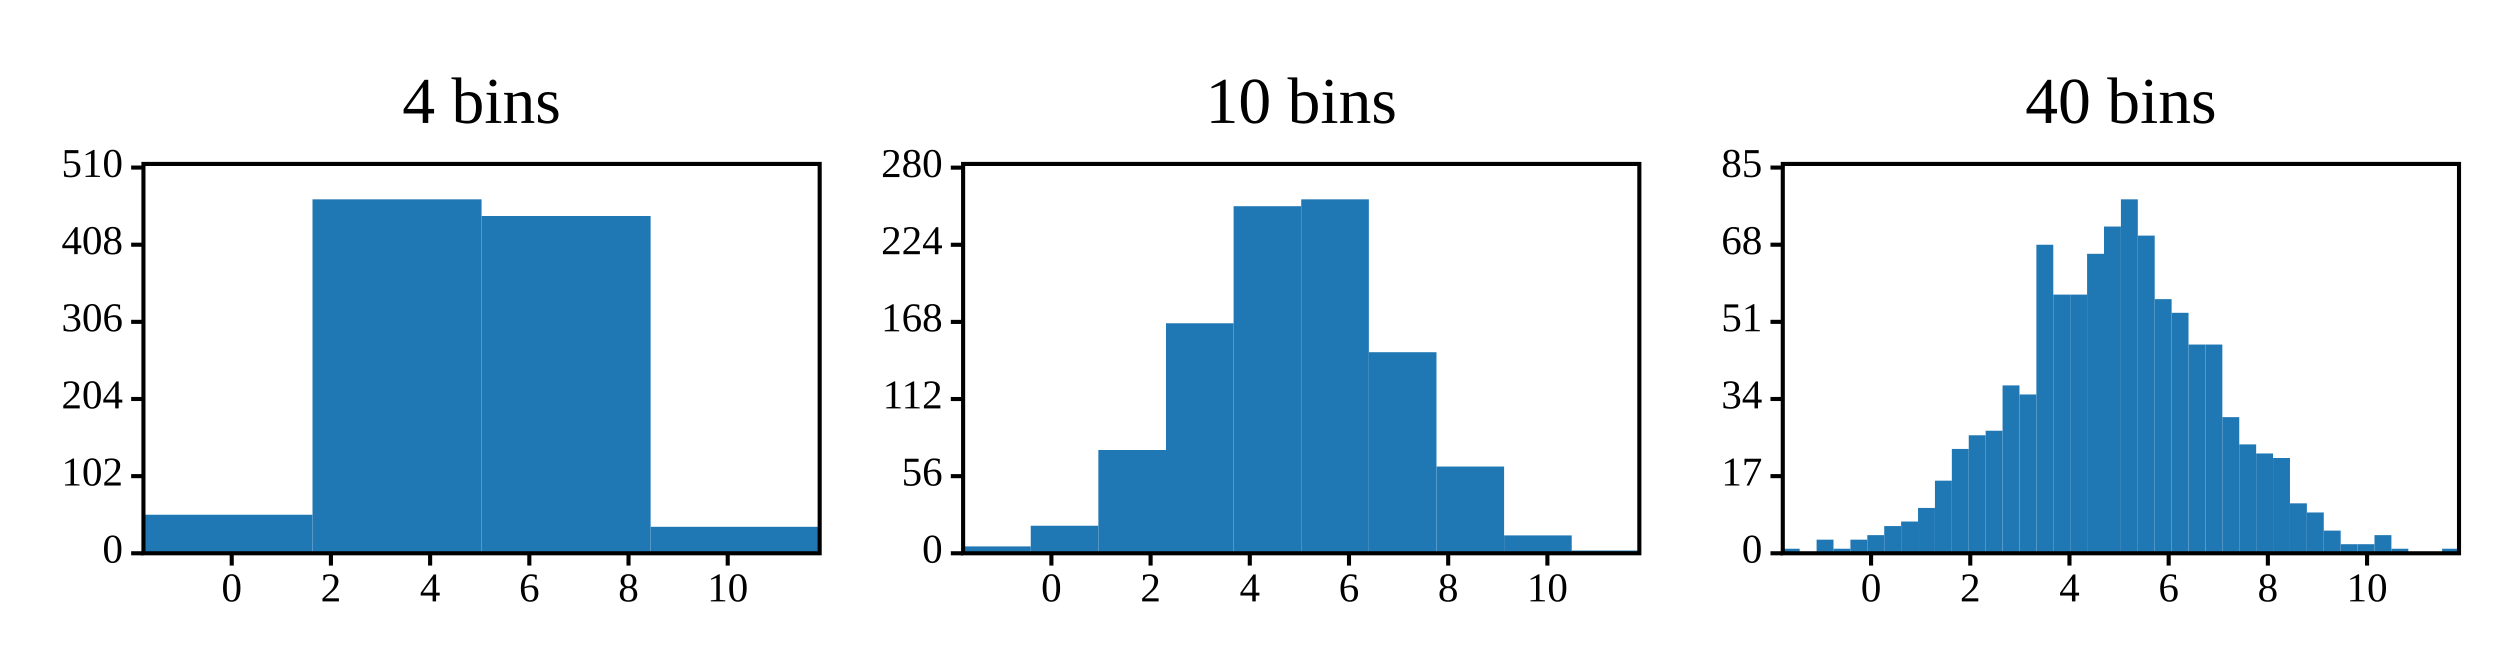
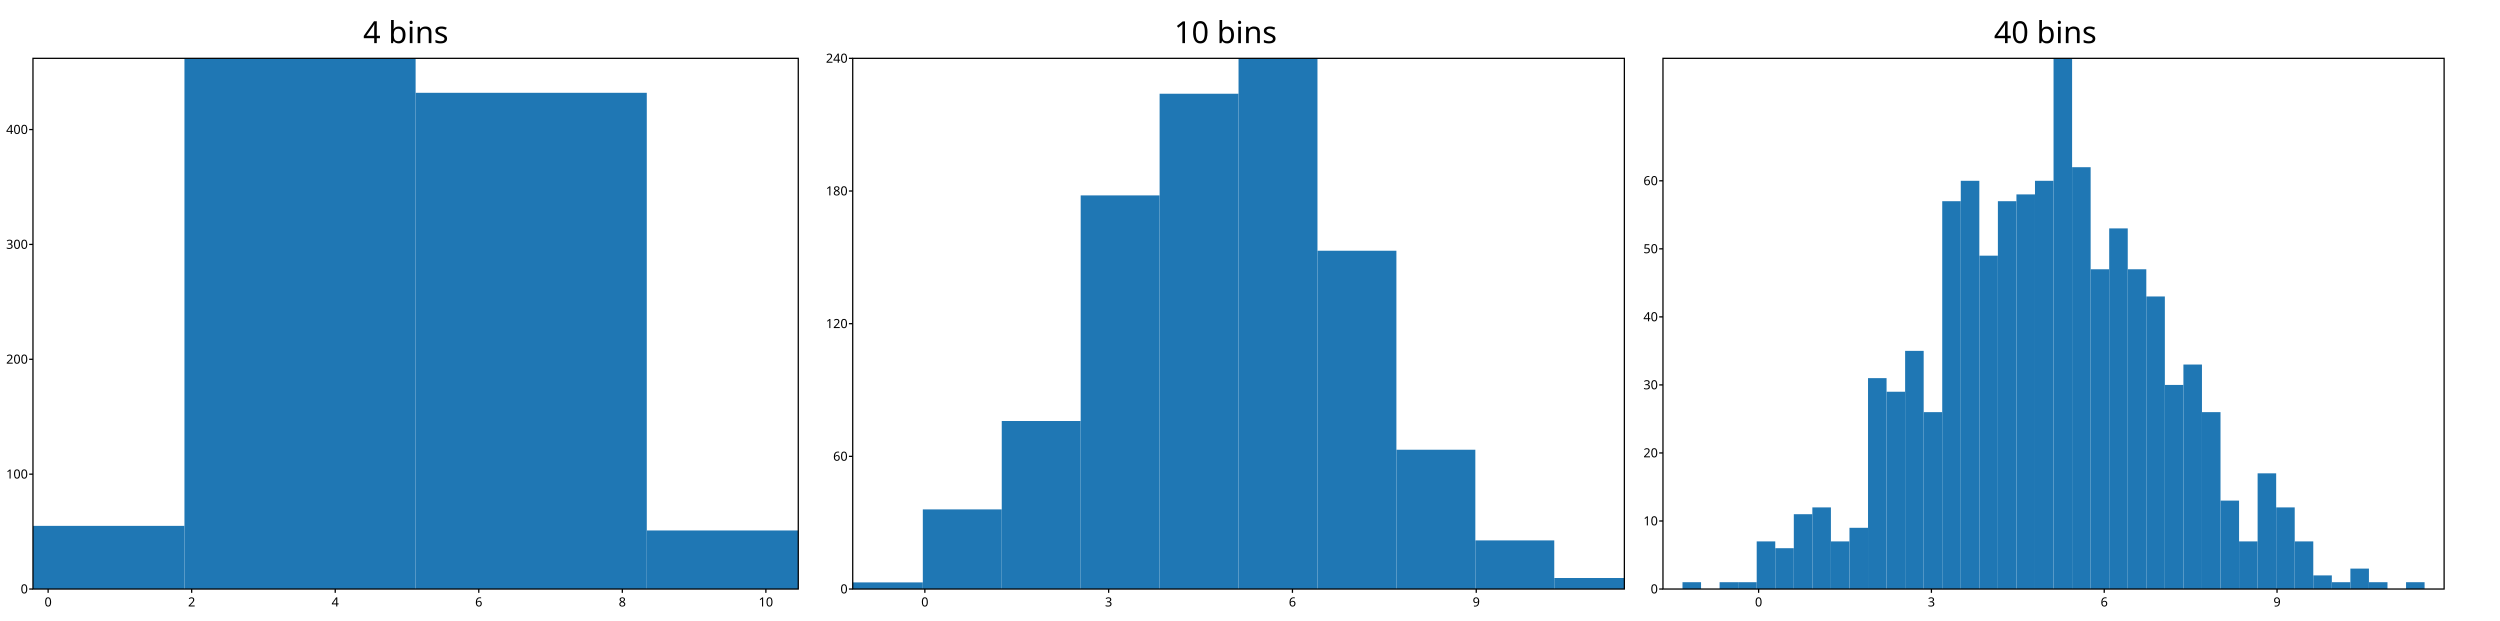
- <svg xmlns="http://www.w3.org/2000/svg" viewBox="0 0 610 160" height="100%" width="100%" id="id0000000045">
-   <g id="id0000000046">
-     <g id="id0000000047">
-       <g id="id0000000048">
-         <clipPath id="id0000000048clipper">
-           <polygon points="35,40 35,135 200,135 200,40 " id="id0000000059" class="rectangle" />
-         </clipPath>
-         <g clip-path="url(#id0000000048clipper)" id="id0000000050">
-           <g id="id0000000060">
-             <polygon points="35,135 35,125.589 76.25,125.589 76.25,135 " fill="#1f77b4" stroke-width="0" id="id0000000061" fill-opacity="1" class="rectangle" />
-             <polygon points="76.25,135 76.25,48.636 117.5,48.636 117.5,135 " fill="#1f77b4" stroke-width="0" id="id0000000062" fill-opacity="1" class="rectangle" />
-             <polygon points="117.5,135 117.5,52.696 158.75,52.696 158.75,135 " fill="#1f77b4" stroke-width="0" id="id0000000063" fill-opacity="1" class="rectangle" />
-             <polygon points="158.75,135 158.75,128.541 200,128.541 200,135 " fill="#1f77b4" stroke-width="0" id="id0000000064" fill-opacity="1" class="rectangle" />
-           </g>
-         </g>
-         <polygon points="35,40 35,135 200,135 200,40 " stroke="black" stroke-width="1" fill="none" id="id0000000065" pointer-events="none" class="rectangle" />
-         <polyline points="56.542,135 56.542,138 " fill="none" stroke-width="1" stroke="black" id="id0000000066" class="line" />
-         <text id="id0000000067" transform="matrix(1 0 0 1 35 40)" x="21.542" y="100" dominant-baseline="hanging" text-anchor="middle" font-size="10px">
- 0
- </text>
-         <polyline points="80.746,135 80.746,138 " fill="none" stroke-width="1" stroke="black" id="id0000000068" class="line" />
-         <text id="id0000000069" transform="matrix(1 0 0 1 35 40)" x="45.746" y="100" dominant-baseline="hanging" text-anchor="middle" font-size="10px">
- 2
- </text>
-         <polyline points="104.95,135 104.95,138 " fill="none" stroke-width="1" stroke="black" id="id0000000070" class="line" />
-         <text id="id0000000071" transform="matrix(1 0 0 1 35 40)" x="69.95" y="100" dominant-baseline="hanging" text-anchor="middle" font-size="10px">
- 4
- </text>
-         <polyline points="129.155,135 129.155,138 " fill="none" stroke-width="1" stroke="black" id="id0000000072" class="line" />
-         <text id="id0000000073" transform="matrix(1 0 0 1 35 40)" x="94.155" y="100" dominant-baseline="hanging" text-anchor="middle" font-size="10px">
- 6
- </text>
-         <polyline points="153.359,135 153.359,138 " fill="none" stroke-width="1" stroke="black" id="id0000000074" class="line" />
-         <text id="id0000000075" transform="matrix(1 0 0 1 35 40)" x="118.359" y="100" dominant-baseline="hanging" text-anchor="middle" font-size="10px">
- 8
- </text>
-         <polyline points="177.563,135 177.563,138 " fill="none" stroke-width="1" stroke="black" id="id0000000076" class="line" />
-         <text id="id0000000077" transform="matrix(1 0 0 1 35 40)" x="142.563" y="100" dominant-baseline="hanging" text-anchor="middle" font-size="10px">
- 10
- </text>
-         <polyline points="32,135 35,135 " fill="none" stroke-width="1" stroke="black" id="id0000000078" class="line" />
-         <text id="id0000000079" transform="matrix(1 0 0 1 35 40)" x="-5" y="95" dominant-baseline="middle" text-anchor="end" font-size="10px">
- 0
- </text>
-         <polyline points="32,116.177 35,116.177 " fill="none" stroke-width="1" stroke="black" id="id0000000080" class="line" />
-         <text id="id0000000081" transform="matrix(1 0 0 1 35 40)" x="-5" y="76.177" dominant-baseline="middle" text-anchor="end" font-size="10px">
- 102
- </text>
-         <polyline points="32,97.354 35,97.354 " fill="none" stroke-width="1" stroke="black" id="id0000000082" class="line" />
-         <text id="id0000000083" transform="matrix(1 0 0 1 35 40)" x="-5" y="57.354" dominant-baseline="middle" text-anchor="end" font-size="10px">
- 204
- </text>
-         <polyline points="32,78.531 35,78.531 " fill="none" stroke-width="1" stroke="black" id="id0000000084" class="line" />
-         <text id="id0000000085" transform="matrix(1 0 0 1 35 40)" x="-5" y="38.531" dominant-baseline="middle" text-anchor="end" font-size="10px">
- 306
- </text>
-         <polyline points="32,59.709 35,59.709 " fill="none" stroke-width="1" stroke="black" id="id0000000086" class="line" />
-         <text id="id0000000087" transform="matrix(1 0 0 1 35 40)" x="-5" y="19.709" dominant-baseline="middle" text-anchor="end" font-size="10px">
- 408
- </text>
-         <polyline points="32,40.886 35,40.886 " fill="none" stroke-width="1" stroke="black" id="id0000000088" class="line" />
-         <text id="id0000000089" transform="matrix(1 0 0 1 35 40)" x="-5" y="0.886" dominant-baseline="middle" text-anchor="end" font-size="10px">
- 510
- </text>
-         <text id="id0000000090" transform="matrix(1 0 0 1 35 40)" x="82.5" y="-10" text-anchor="middle" font-size="16px">
- 4 bins
- </text>
+ <svg xmlns="http://www.w3.org/2000/svg" viewBox="0 0 1971.46 489.6" id="svg00002">
+   <svg viewBox="0 0 640 480" id="svg00003" x="0" y="0" width="640" height="480">
+     <clipPath id="clipPath00002">
+       <rect x="26" y="46" width="603.5" height="418.5" id="rect00012" />
+     </clipPath>
+     <g id="g00003" clip-path="url(#clipPath00002)">
+       <g id="g00004">
+         <rect stroke-width="0" fill="#1f77b4" opacity="1" x="-36.849" y="414.679" width="182.3" height="49.821" id="rect00013" />
+         <rect stroke-width="0" fill="#1f77b4" opacity="1" x="145.45" y="46" width="182.3" height="418.5" id="rect00014" />
+         <rect stroke-width="0" fill="#1f77b4" opacity="1" x="327.75" y="73.175" width="182.3" height="391.325" id="rect00015" />
+         <rect stroke-width="0" fill="#1f77b4" opacity="1" x="510.05" y="418.302" width="182.3" height="46.198" id="rect00016" />
      </g>
    </g>
-     <g id="id0000000051">
-       <g id="id0000000052">
-         <clipPath id="id0000000052clipper">
-           <polygon points="235,40 235,135 400,135 400,40 " id="id0000000091" class="rectangle" />
-         </clipPath>
-         <g clip-path="url(#id0000000052clipper)" id="id0000000054">
-           <g id="id0000000092">
-             <polygon points="235,135 235,133.32 251.5,133.32 251.5,135 " fill="#1f77b4" stroke-width="0" id="id0000000093" fill-opacity="1" class="rectangle" />
-             <polygon points="251.5,135 251.5,128.279 268,128.279 268,135 " fill="#1f77b4" stroke-width="0" id="id0000000094" fill-opacity="1" class="rectangle" />
-             <polygon points="268,135 268,109.797 284.5,109.797 284.5,135 " fill="#1f77b4" stroke-width="0" id="id0000000095" fill-opacity="1" class="rectangle" />
-             <polygon points="284.5,135 284.5,78.88 301,78.88 301,135 " fill="#1f77b4" stroke-width="0" id="id0000000096" fill-opacity="1" class="rectangle" />
-             <polygon points="301,135 301,50.317 317.5,50.317 317.5,135 " fill="#1f77b4" stroke-width="0" id="id0000000097" fill-opacity="1" class="rectangle" />
-             <polygon points="317.5,135 317.5,48.636 334,48.636 334,135 " fill="#1f77b4" stroke-width="0" id="id0000000098" fill-opacity="1" class="rectangle" />
-             <polygon points="334,135 334,85.937 350.5,85.937 350.5,135 " fill="#1f77b4" stroke-width="0" id="id0000000099" fill-opacity="1" class="rectangle" />
-             <polygon points="350.5,135 350.5,113.829 367,113.829 367,135 " fill="#1f77b4" stroke-width="0" id="id0000000100" fill-opacity="1" class="rectangle" />
-             <polygon points="367,135 367,130.631 383.5,130.631 383.5,135 " fill="#1f77b4" stroke-width="0" id="id0000000101" fill-opacity="1" class="rectangle" />
-             <polygon points="383.5,135 383.5,134.328 400,134.328 400,135 " fill="#1f77b4" stroke-width="0" id="id0000000102" fill-opacity="1" class="rectangle" />
-           </g>
-         </g>
-         <polygon points="235,40 235,135 400,135 400,40 " stroke="black" stroke-width="1" fill="none" id="id0000000103" pointer-events="none" class="rectangle" />
-         <polyline points="256.542,135 256.542,138 " fill="none" stroke-width="1" stroke="black" id="id0000000104" class="line" />
-         <text id="id0000000105" transform="matrix(1 0 0 1 235 40)" x="21.542" y="100" dominant-baseline="hanging" text-anchor="middle" font-size="10px">
- 0
- </text>
-         <polyline points="280.746,135 280.746,138 " fill="none" stroke-width="1" stroke="black" id="id0000000106" class="line" />
-         <text id="id0000000107" transform="matrix(1 0 0 1 235 40)" x="45.746" y="100" dominant-baseline="hanging" text-anchor="middle" font-size="10px">
- 2
- </text>
-         <polyline points="304.95,135 304.95,138 " fill="none" stroke-width="1" stroke="black" id="id0000000108" class="line" />
-         <text id="id0000000109" transform="matrix(1 0 0 1 235 40)" x="69.95" y="100" dominant-baseline="hanging" text-anchor="middle" font-size="10px">
- 4
- </text>
-         <polyline points="329.155,135 329.155,138 " fill="none" stroke-width="1" stroke="black" id="id0000000110" class="line" />
-         <text id="id0000000111" transform="matrix(1 0 0 1 235 40)" x="94.155" y="100" dominant-baseline="hanging" text-anchor="middle" font-size="10px">
- 6
- </text>
-         <polyline points="353.359,135 353.359,138 " fill="none" stroke-width="1" stroke="black" id="id0000000112" class="line" />
-         <text id="id0000000113" transform="matrix(1 0 0 1 235 40)" x="118.359" y="100" dominant-baseline="hanging" text-anchor="middle" font-size="10px">
- 8
- </text>
-         <polyline points="377.563,135 377.563,138 " fill="none" stroke-width="1" stroke="black" id="id0000000114" class="line" />
-         <text id="id0000000115" transform="matrix(1 0 0 1 235 40)" x="142.563" y="100" dominant-baseline="hanging" text-anchor="middle" font-size="10px">
- 10
- </text>
-         <polyline points="232,135 235,135 " fill="none" stroke-width="1" stroke="black" id="id0000000116" class="line" />
-         <text id="id0000000117" transform="matrix(1 0 0 1 235 40)" x="-5" y="95" dominant-baseline="middle" text-anchor="end" font-size="10px">
- 0
- </text>
-         <polyline points="232,116.181 235,116.181 " fill="none" stroke-width="1" stroke="black" id="id0000000118" class="line" />
-         <text id="id0000000119" transform="matrix(1 0 0 1 235 40)" x="-5" y="76.181" dominant-baseline="middle" text-anchor="end" font-size="10px">
- 56
- </text>
-         <polyline points="232,97.363 235,97.363 " fill="none" stroke-width="1" stroke="black" id="id0000000120" class="line" />
-         <text id="id0000000121" transform="matrix(1 0 0 1 235 40)" x="-5" y="57.363" dominant-baseline="middle" text-anchor="end" font-size="10px">
- 112
- </text>
-         <polyline points="232,78.544 235,78.544 " fill="none" stroke-width="1" stroke="black" id="id0000000122" class="line" />
-         <text id="id0000000123" transform="matrix(1 0 0 1 235 40)" x="-5" y="38.544" dominant-baseline="middle" text-anchor="end" font-size="10px">
- 168
- </text>
-         <polyline points="232,59.726 235,59.726 " fill="none" stroke-width="1" stroke="black" id="id0000000124" class="line" />
-         <text id="id0000000125" transform="matrix(1 0 0 1 235 40)" x="-5" y="19.726" dominant-baseline="middle" text-anchor="end" font-size="10px">
- 224
- </text>
-         <polyline points="232,40.907 235,40.907 " fill="none" stroke-width="1" stroke="black" id="id0000000126" class="line" />
-         <text id="id0000000127" transform="matrix(1 0 0 1 235 40)" x="-5" y="0.907" dominant-baseline="middle" text-anchor="end" font-size="10px">
- 280
- </text>
-         <text id="id0000000128" transform="matrix(1 0 0 1 235 40)" x="82.5" y="-10" text-anchor="middle" font-size="16px">
- 10 bins
- </text>
+     <rect stroke-width="1" stroke="black" fill="none" x="26" y="46" width="603.5" height="418.5" id="rect00012" />
+     <line x1="37.948" y1="464.5" x2="37.948" y2="467.5" stroke-width="1" stroke="black" id="line00010" />
+     <text x="37.948" y="470.5" font-size="10" font-family="sans-serif" text-anchor="middle" dominant-baseline="hanging" id="text00010">
+ 0      </text>
+     <line x1="151.15" y1="464.5" x2="151.15" y2="467.5" stroke-width="1" stroke="black" id="line00011" />
+     <text x="151.15" y="470.5" font-size="10" font-family="sans-serif" text-anchor="middle" dominant-baseline="hanging" id="text00011">
+ 2      </text>
+     <line x1="264.352" y1="464.5" x2="264.352" y2="467.5" stroke-width="1" stroke="black" id="line00012" />
+     <text x="264.352" y="470.5" font-size="10" font-family="sans-serif" text-anchor="middle" dominant-baseline="hanging" id="text00012">
+ 4      </text>
+     <line x1="377.554" y1="464.5" x2="377.554" y2="467.5" stroke-width="1" stroke="black" id="line00013" />
+     <text x="377.554" y="470.5" font-size="10" font-family="sans-serif" text-anchor="middle" dominant-baseline="hanging" id="text00013">
+ 6      </text>
+     <line x1="490.756" y1="464.5" x2="490.756" y2="467.5" stroke-width="1" stroke="black" id="line00014" />
+     <text x="490.756" y="470.5" font-size="10" font-family="sans-serif" text-anchor="middle" dominant-baseline="hanging" id="text00014">
+ 8      </text>
+     <line x1="603.958" y1="464.5" x2="603.958" y2="467.5" stroke-width="1" stroke="black" id="line00015" />
+     <text x="603.958" y="470.5" font-size="10" font-family="sans-serif" text-anchor="middle" dominant-baseline="hanging" id="text00015">
+ 10      </text>
+     <line x1="26" y1="464.5" x2="23" y2="464.5" stroke-width="1" stroke="black" id="line00016" />
+     <text x="22" y="464.5" font-size="10" font-family="sans-serif" text-anchor="end" dominant-baseline="middle" id="text00016">
+ 0      </text>
+     <line x1="26" y1="373.916" x2="23" y2="373.916" stroke-width="1" stroke="black" id="line00017" />
+     <text x="22" y="373.916" font-size="10" font-family="sans-serif" text-anchor="end" dominant-baseline="middle" id="text00017">
+ 100      </text>
+     <line x1="26" y1="283.331" x2="23" y2="283.331" stroke-width="1" stroke="black" id="line00018" />
+     <text x="22" y="283.331" font-size="10" font-family="sans-serif" text-anchor="end" dominant-baseline="middle" id="text00018">
+ 200      </text>
+     <line x1="26" y1="192.747" x2="23" y2="192.747" stroke-width="1" stroke="black" id="line00019" />
+     <text x="22" y="192.747" font-size="10" font-family="sans-serif" text-anchor="end" dominant-baseline="middle" id="text00019">
+ 300      </text>
+     <line x1="26" y1="102.162" x2="23" y2="102.162" stroke-width="1" stroke="black" id="line00020" />
+     <text x="22" y="102.162" font-size="10" font-family="sans-serif" text-anchor="end" dominant-baseline="middle" id="text00020">
+ 400      </text>
+     <text x="320" y="34" font-size="24" font-family="sans-serif" text-anchor="middle" id="text00021">
+ 4 bins      </text>
+   </svg>
+   <svg viewBox="0 0 640 480" id="svg00004" x="646.443" y="0" width="640" height="480">
+     <clipPath id="clipPath00003">
+       <rect x="26" y="46" width="608.5" height="418.5" id="rect00017" />
+     </clipPath>
+     <g id="g00005" clip-path="url(#clipPath00003)">
+       <g id="g00006">
+         <rect stroke-width="0" fill="#1f77b4" opacity="1" x="19.035" y="459.269" width="62.243" height="5.231" id="rect00018" />
+         <rect stroke-width="0" fill="#1f77b4" opacity="1" x="81.278" y="401.725" width="62.243" height="62.775" id="rect00019" />
+         <rect stroke-width="0" fill="#1f77b4" opacity="1" x="143.521" y="331.975" width="62.243" height="132.525" id="rect00020" />
+         <rect stroke-width="0" fill="#1f77b4" opacity="1" x="205.764" y="154.112" width="62.243" height="310.388" id="rect00021" />
+         <rect stroke-width="0" fill="#1f77b4" opacity="1" x="268.007" y="73.9" width="62.243" height="390.6" id="rect00022" />
+         <rect stroke-width="0" fill="#1f77b4" opacity="1" x="330.25" y="46" width="62.243" height="418.5" id="rect00023" />
+         <rect stroke-width="0" fill="#1f77b4" opacity="1" x="392.493" y="197.706" width="62.243" height="266.794" id="rect00024" />
+         <rect stroke-width="0" fill="#1f77b4" opacity="1" x="454.736" y="354.644" width="62.243" height="109.856" id="rect00025" />
+         <rect stroke-width="0" fill="#1f77b4" opacity="1" x="516.979" y="426.138" width="62.243" height="38.362" id="rect00026" />
+         <rect stroke-width="0" fill="#1f77b4" opacity="1" x="579.222" y="455.781" width="62.243" height="8.719" id="rect00027" />
      </g>
    </g>
-     <g id="id0000000055">
-       <g id="id0000000056">
-         <clipPath id="id0000000056clipper">
-           <polygon points="435,40 435,135 600,135 600,40 " id="id0000000129" class="rectangle" />
-         </clipPath>
-         <g clip-path="url(#id0000000056clipper)" id="id0000000058">
-           <g id="id0000000130">
-             <polygon points="435,135 435,133.893 439.125,133.893 439.125,135 " fill="#1f77b4" stroke-width="0" id="id0000000131" fill-opacity="1" class="rectangle" />
-             <polygon points="439.125,135 439.125,135 443.25,135 443.25,135 " fill="#1f77b4" stroke-width="0" id="id0000000132" fill-opacity="1" class="rectangle" />
-             <polygon points="443.25,135 443.25,131.678 447.375,131.678 447.375,135 " fill="#1f77b4" stroke-width="0" id="id0000000133" fill-opacity="1" class="rectangle" />
-             <polygon points="447.375,135 447.375,133.893 451.5,133.893 451.5,135 " fill="#1f77b4" stroke-width="0" id="id0000000134" fill-opacity="1" class="rectangle" />
-             <polygon points="451.5,135 451.5,131.678 455.625,131.678 455.625,135 " fill="#1f77b4" stroke-width="0" id="id0000000135" fill-opacity="1" class="rectangle" />
-             <polygon points="455.625,135 455.625,130.571 459.75,130.571 459.75,135 " fill="#1f77b4" stroke-width="0" id="id0000000136" fill-opacity="1" class="rectangle" />
-             <polygon points="459.75,135 459.75,128.357 463.875,128.357 463.875,135 " fill="#1f77b4" stroke-width="0" id="id0000000137" fill-opacity="1" class="rectangle" />
-             <polygon points="463.875,135 463.875,127.249 468,127.249 468,135 " fill="#1f77b4" stroke-width="0" id="id0000000138" fill-opacity="1" class="rectangle" />
-             <polygon points="468,135 468,123.928 472.125,123.928 472.125,135 " fill="#1f77b4" stroke-width="0" id="id0000000139" fill-opacity="1" class="rectangle" />
-             <polygon points="472.125,135 472.125,117.284 476.25,117.284 476.25,135 " fill="#1f77b4" stroke-width="0" id="id0000000140" fill-opacity="1" class="rectangle" />
-             <polygon points="476.25,135 476.25,109.534 480.375,109.534 480.375,135 " fill="#1f77b4" stroke-width="0" id="id0000000141" fill-opacity="1" class="rectangle" />
-             <polygon points="480.375,135 480.375,106.212 484.5,106.212 484.5,135 " fill="#1f77b4" stroke-width="0" id="id0000000142" fill-opacity="1" class="rectangle" />
-             <polygon points="484.5,135 484.5,105.105 488.625,105.105 488.625,135 " fill="#1f77b4" stroke-width="0" id="id0000000143" fill-opacity="1" class="rectangle" />
-             <polygon points="488.625,135 488.625,94.033 492.75,94.033 492.75,135 " fill="#1f77b4" stroke-width="0" id="id0000000144" fill-opacity="1" class="rectangle" />
-             <polygon points="492.75,135 492.75,96.247 496.875,96.247 496.875,135 " fill="#1f77b4" stroke-width="0" id="id0000000145" fill-opacity="1" class="rectangle" />
-             <polygon points="496.875,135 496.875,59.709 501,59.709 501,135 " fill="#1f77b4" stroke-width="0" id="id0000000146" fill-opacity="1" class="rectangle" />
-             <polygon points="501,135 501,71.888 505.125,71.888 505.125,135 " fill="#1f77b4" stroke-width="0" id="id0000000147" fill-opacity="1" class="rectangle" />
-             <polygon points="505.125,135 505.125,71.888 509.25,71.888 509.25,135 " fill="#1f77b4" stroke-width="0" id="id0000000148" fill-opacity="1" class="rectangle" />
-             <polygon points="509.25,135 509.25,61.923 513.375,61.923 513.375,135 " fill="#1f77b4" stroke-width="0" id="id0000000149" fill-opacity="1" class="rectangle" />
-             <polygon points="513.375,135 513.375,55.28 517.5,55.28 517.5,135 " fill="#1f77b4" stroke-width="0" id="id0000000150" fill-opacity="1" class="rectangle" />
-             <polygon points="517.5,135 517.5,48.636 521.625,48.636 521.625,135 " fill="#1f77b4" stroke-width="0" id="id0000000151" fill-opacity="1" class="rectangle" />
-             <polygon points="521.625,135 521.625,57.494 525.75,57.494 525.75,135 " fill="#1f77b4" stroke-width="0" id="id0000000152" fill-opacity="1" class="rectangle" />
-             <polygon points="525.75,135 525.75,72.995 529.875,72.995 529.875,135 " fill="#1f77b4" stroke-width="0" id="id0000000153" fill-opacity="1" class="rectangle" />
-             <polygon points="529.875,135 529.875,76.317 534,76.317 534,135 " fill="#1f77b4" stroke-width="0" id="id0000000154" fill-opacity="1" class="rectangle" />
-             <polygon points="534,135 534,84.068 538.125,84.068 538.125,135 " fill="#1f77b4" stroke-width="0" id="id0000000155" fill-opacity="1" class="rectangle" />
-             <polygon points="538.125,135 538.125,84.068 542.25,84.068 542.25,135 " fill="#1f77b4" stroke-width="0" id="id0000000156" fill-opacity="1" class="rectangle" />
-             <polygon points="542.25,135 542.25,101.783 546.375,101.783 546.375,135 " fill="#1f77b4" stroke-width="0" id="id0000000157" fill-opacity="1" class="rectangle" />
-             <polygon points="546.375,135 546.375,108.427 550.5,108.427 550.5,135 " fill="#1f77b4" stroke-width="0" id="id0000000158" fill-opacity="1" class="rectangle" />
-             <polygon points="550.5,135 550.5,110.641 554.625,110.641 554.625,135 " fill="#1f77b4" stroke-width="0" id="id0000000159" fill-opacity="1" class="rectangle" />
-             <polygon points="554.625,135 554.625,111.748 558.75,111.748 558.75,135 " fill="#1f77b4" stroke-width="0" id="id0000000160" fill-opacity="1" class="rectangle" />
-             <polygon points="558.75,135 558.75,122.821 562.875,122.821 562.875,135 " fill="#1f77b4" stroke-width="0" id="id0000000161" fill-opacity="1" class="rectangle" />
-             <polygon points="562.875,135 562.875,125.035 567,125.035 567,135 " fill="#1f77b4" stroke-width="0" id="id0000000162" fill-opacity="1" class="rectangle" />
-             <polygon points="567,135 567,129.464 571.125,129.464 571.125,135 " fill="#1f77b4" stroke-width="0" id="id0000000163" fill-opacity="1" class="rectangle" />
-             <polygon points="571.125,135 571.125,132.786 575.25,132.786 575.25,135 " fill="#1f77b4" stroke-width="0" id="id0000000164" fill-opacity="1" class="rectangle" />
-             <polygon points="575.25,135 575.25,132.786 579.375,132.786 579.375,135 " fill="#1f77b4" stroke-width="0" id="id0000000165" fill-opacity="1" class="rectangle" />
-             <polygon points="579.375,135 579.375,130.571 583.5,130.571 583.5,135 " fill="#1f77b4" stroke-width="0" id="id0000000166" fill-opacity="1" class="rectangle" />
-             <polygon points="583.5,135 583.5,133.893 587.625,133.893 587.625,135 " fill="#1f77b4" stroke-width="0" id="id0000000167" fill-opacity="1" class="rectangle" />
-             <polygon points="587.625,135 587.625,135 591.75,135 591.75,135 " fill="#1f77b4" stroke-width="0" id="id0000000168" fill-opacity="1" class="rectangle" />
-             <polygon points="591.75,135 591.75,135 595.875,135 595.875,135 " fill="#1f77b4" stroke-width="0" id="id0000000169" fill-opacity="1" class="rectangle" />
-             <polygon points="595.875,135 595.875,133.893 600,133.893 600,135 " fill="#1f77b4" stroke-width="0" id="id0000000170" fill-opacity="1" class="rectangle" />
-           </g>
-         </g>
-         <polygon points="435,40 435,135 600,135 600,40 " stroke="black" stroke-width="1" fill="none" id="id0000000171" pointer-events="none" class="rectangle" />
-         <polyline points="456.542,135 456.542,138 " fill="none" stroke-width="1" stroke="black" id="id0000000172" class="line" />
-         <text id="id0000000173" transform="matrix(1 0 0 1 435 40)" x="21.542" y="100" dominant-baseline="hanging" text-anchor="middle" font-size="10px">
- 0
- </text>
-         <polyline points="480.746,135 480.746,138 " fill="none" stroke-width="1" stroke="black" id="id0000000174" class="line" />
-         <text id="id0000000175" transform="matrix(1 0 0 1 435 40)" x="45.746" y="100" dominant-baseline="hanging" text-anchor="middle" font-size="10px">
- 2
- </text>
-         <polyline points="504.95,135 504.95,138 " fill="none" stroke-width="1" stroke="black" id="id0000000176" class="line" />
-         <text id="id0000000177" transform="matrix(1 0 0 1 435 40)" x="69.95" y="100" dominant-baseline="hanging" text-anchor="middle" font-size="10px">
- 4
- </text>
-         <polyline points="529.155,135 529.155,138 " fill="none" stroke-width="1" stroke="black" id="id0000000178" class="line" />
-         <text id="id0000000179" transform="matrix(1 0 0 1 435 40)" x="94.155" y="100" dominant-baseline="hanging" text-anchor="middle" font-size="10px">
- 6
- </text>
-         <polyline points="553.359,135 553.359,138 " fill="none" stroke-width="1" stroke="black" id="id0000000180" class="line" />
-         <text id="id0000000181" transform="matrix(1 0 0 1 435 40)" x="118.359" y="100" dominant-baseline="hanging" text-anchor="middle" font-size="10px">
- 8
- </text>
-         <polyline points="577.563,135 577.563,138 " fill="none" stroke-width="1" stroke="black" id="id0000000182" class="line" />
-         <text id="id0000000183" transform="matrix(1 0 0 1 435 40)" x="142.563" y="100" dominant-baseline="hanging" text-anchor="middle" font-size="10px">
- 10
- </text>
-         <polyline points="432,135 435,135 " fill="none" stroke-width="1" stroke="black" id="id0000000184" class="line" />
-         <text id="id0000000185" transform="matrix(1 0 0 1 435 40)" x="-5" y="95" dominant-baseline="middle" text-anchor="end" font-size="10px">
- 0
- </text>
-         <polyline points="432,116.177 435,116.177 " fill="none" stroke-width="1" stroke="black" id="id0000000186" class="line" />
-         <text id="id0000000187" transform="matrix(1 0 0 1 435 40)" x="-5" y="76.177" dominant-baseline="middle" text-anchor="end" font-size="10px">
- 17
- </text>
-         <polyline points="432,97.354 435,97.354 " fill="none" stroke-width="1" stroke="black" id="id0000000188" class="line" />
-         <text id="id0000000189" transform="matrix(1 0 0 1 435 40)" x="-5" y="57.354" dominant-baseline="middle" text-anchor="end" font-size="10px">
- 34
- </text>
-         <polyline points="432,78.531 435,78.531 " fill="none" stroke-width="1" stroke="black" id="id0000000190" class="line" />
-         <text id="id0000000191" transform="matrix(1 0 0 1 435 40)" x="-5" y="38.531" dominant-baseline="middle" text-anchor="end" font-size="10px">
- 51
- </text>
-         <polyline points="432,59.709 435,59.709 " fill="none" stroke-width="1" stroke="black" id="id0000000192" class="line" />
-         <text id="id0000000193" transform="matrix(1 0 0 1 435 40)" x="-5" y="19.709" dominant-baseline="middle" text-anchor="end" font-size="10px">
- 68
- </text>
-         <polyline points="432,40.886 435,40.886 " fill="none" stroke-width="1" stroke="black" id="id0000000194" class="line" />
-         <text id="id0000000195" transform="matrix(1 0 0 1 435 40)" x="-5" y="0.886" dominant-baseline="middle" text-anchor="end" font-size="10px">
- 85
- </text>
-         <text id="id0000000196" transform="matrix(1 0 0 1 435 40)" x="82.5" y="-10" text-anchor="middle" font-size="16px">
- 40 bins
- </text>
+     <rect stroke-width="1" stroke="black" fill="none" x="26" y="46" width="608.5" height="418.5" id="rect00017" />
+     <line x1="82.881" y1="464.5" x2="82.881" y2="467.5" stroke-width="1" stroke="black" id="line00021" />
+     <text x="82.881" y="470.5" font-size="10" font-family="sans-serif" text-anchor="middle" dominant-baseline="hanging" id="text00022">
+ 0      </text>
+     <line x1="227.821" y1="464.5" x2="227.821" y2="467.5" stroke-width="1" stroke="black" id="line00022" />
+     <text x="227.821" y="470.5" font-size="10" font-family="sans-serif" text-anchor="middle" dominant-baseline="hanging" id="text00023">
+ 3      </text>
+     <line x1="372.762" y1="464.5" x2="372.762" y2="467.5" stroke-width="1" stroke="black" id="line00023" />
+     <text x="372.762" y="470.5" font-size="10" font-family="sans-serif" text-anchor="middle" dominant-baseline="hanging" id="text00024">
+ 6      </text>
+     <line x1="517.702" y1="464.5" x2="517.702" y2="467.5" stroke-width="1" stroke="black" id="line00024" />
+     <text x="517.702" y="470.5" font-size="10" font-family="sans-serif" text-anchor="middle" dominant-baseline="hanging" id="text00025">
+ 9      </text>
+     <line x1="26" y1="464.5" x2="23" y2="464.5" stroke-width="1" stroke="black" id="line00025" />
+     <text x="22" y="464.5" font-size="10" font-family="sans-serif" text-anchor="end" dominant-baseline="middle" id="text00026">
+ 0      </text>
+     <line x1="26" y1="359.875" x2="23" y2="359.875" stroke-width="1" stroke="black" id="line00026" />
+     <text x="22" y="359.875" font-size="10" font-family="sans-serif" text-anchor="end" dominant-baseline="middle" id="text00027">
+ 60      </text>
+     <line x1="26" y1="255.25" x2="23" y2="255.25" stroke-width="1" stroke="black" id="line00027" />
+     <text x="22" y="255.25" font-size="10" font-family="sans-serif" text-anchor="end" dominant-baseline="middle" id="text00028">
+ 120      </text>
+     <line x1="26" y1="150.625" x2="23" y2="150.625" stroke-width="1" stroke="black" id="line00028" />
+     <text x="22" y="150.625" font-size="10" font-family="sans-serif" text-anchor="end" dominant-baseline="middle" id="text00029">
+ 180      </text>
+     <line x1="26" y1="46" x2="23" y2="46" stroke-width="1" stroke="black" id="line00029" />
+     <text x="22" y="46" font-size="10" font-family="sans-serif" text-anchor="end" dominant-baseline="middle" id="text00030">
+ 240      </text>
+     <text x="320" y="34" font-size="24" font-family="sans-serif" text-anchor="middle" id="text00031">
+ 10 bins      </text>
+   </svg>
+   <svg viewBox="0 0 640 480" id="svg00005" x="1292.89" y="0" width="640" height="480">
+     <clipPath id="clipPath00004">
+       <rect x="18.5" y="46" width="616" height="418.5" id="rect00028" />
+     </clipPath>
+     <g id="g00007" clip-path="url(#clipPath00004)">
+       <g id="g00008">
+         <rect stroke-width="0" fill="#1f77b4" opacity="1" x="33.897" y="459.135" width="14.63" height="5.365" id="rect00029" />
+         <rect stroke-width="0" fill="#1f77b4" opacity="1" x="48.527" y="464.5" width="14.63" height="0" id="rect00030" />
+         <rect stroke-width="0" fill="#1f77b4" opacity="1" x="63.157" y="459.135" width="14.63" height="5.365" id="rect00031" />
+         <rect stroke-width="0" fill="#1f77b4" opacity="1" x="77.787" y="459.135" width="14.63" height="5.365" id="rect00032" />
+         <rect stroke-width="0" fill="#1f77b4" opacity="1" x="92.418" y="426.942" width="14.63" height="37.558" id="rect00033" />
+         <rect stroke-width="0" fill="#1f77b4" opacity="1" x="107.048" y="432.308" width="14.63" height="32.192" id="rect00034" />
+         <rect stroke-width="0" fill="#1f77b4" opacity="1" x="121.678" y="405.481" width="14.63" height="59.019" id="rect00035" />
+         <rect stroke-width="0" fill="#1f77b4" opacity="1" x="136.308" y="400.115" width="14.63" height="64.385" id="rect00036" />
+         <rect stroke-width="0" fill="#1f77b4" opacity="1" x="150.938" y="426.942" width="14.63" height="37.558" id="rect00037" />
+         <rect stroke-width="0" fill="#1f77b4" opacity="1" x="165.568" y="416.212" width="14.63" height="48.288" id="rect00038" />
+         <rect stroke-width="0" fill="#1f77b4" opacity="1" x="180.199" y="298.173" width="14.63" height="166.327" id="rect00039" />
+         <rect stroke-width="0" fill="#1f77b4" opacity="1" x="194.829" y="308.904" width="14.63" height="155.596" id="rect00040" />
+         <rect stroke-width="0" fill="#1f77b4" opacity="1" x="209.459" y="276.712" width="14.63" height="187.788" id="rect00041" />
+         <rect stroke-width="0" fill="#1f77b4" opacity="1" x="224.089" y="325" width="14.63" height="139.5" id="rect00042" />
+         <rect stroke-width="0" fill="#1f77b4" opacity="1" x="238.719" y="158.673" width="14.63" height="305.827" id="rect00043" />
+         <rect stroke-width="0" fill="#1f77b4" opacity="1" x="253.349" y="142.577" width="14.63" height="321.923" id="rect00044" />
+         <rect stroke-width="0" fill="#1f77b4" opacity="1" x="267.979" y="201.596" width="14.63" height="262.904" id="rect00045" />
+         <rect stroke-width="0" fill="#1f77b4" opacity="1" x="282.61" y="158.673" width="14.63" height="305.827" id="rect00046" />
+         <rect stroke-width="0" fill="#1f77b4" opacity="1" x="297.24" y="153.308" width="14.63" height="311.192" id="rect00047" />
+         <rect stroke-width="0" fill="#1f77b4" opacity="1" x="311.87" y="142.577" width="14.63" height="321.923" id="rect00048" />
+         <rect stroke-width="0" fill="#1f77b4" opacity="1" x="326.5" y="46" width="14.63" height="418.5" id="rect00049" />
+         <rect stroke-width="0" fill="#1f77b4" opacity="1" x="341.13" y="131.846" width="14.63" height="332.654" id="rect00050" />
+         <rect stroke-width="0" fill="#1f77b4" opacity="1" x="355.76" y="212.327" width="14.63" height="252.173" id="rect00051" />
+         <rect stroke-width="0" fill="#1f77b4" opacity="1" x="370.39" y="180.135" width="14.63" height="284.365" id="rect00052" />
+         <rect stroke-width="0" fill="#1f77b4" opacity="1" x="385.021" y="212.327" width="14.63" height="252.173" id="rect00053" />
+         <rect stroke-width="0" fill="#1f77b4" opacity="1" x="399.651" y="233.788" width="14.63" height="230.712" id="rect00054" />
+         <rect stroke-width="0" fill="#1f77b4" opacity="1" x="414.281" y="303.538" width="14.63" height="160.962" id="rect00055" />
+         <rect stroke-width="0" fill="#1f77b4" opacity="1" x="428.911" y="287.442" width="14.63" height="177.058" id="rect00056" />
+         <rect stroke-width="0" fill="#1f77b4" opacity="1" x="443.541" y="325" width="14.63" height="139.5" id="rect00057" />
+         <rect stroke-width="0" fill="#1f77b4" opacity="1" x="458.171" y="394.75" width="14.63" height="69.75" id="rect00058" />
+         <rect stroke-width="0" fill="#1f77b4" opacity="1" x="472.802" y="426.942" width="14.63" height="37.558" id="rect00059" />
+         <rect stroke-width="0" fill="#1f77b4" opacity="1" x="487.432" y="373.288" width="14.63" height="91.212" id="rect00060" />
+         <rect stroke-width="0" fill="#1f77b4" opacity="1" x="502.062" y="400.115" width="14.63" height="64.385" id="rect00061" />
+         <rect stroke-width="0" fill="#1f77b4" opacity="1" x="516.692" y="426.942" width="14.63" height="37.558" id="rect00062" />
+         <rect stroke-width="0" fill="#1f77b4" opacity="1" x="531.322" y="453.769" width="14.63" height="10.731" id="rect00063" />
+         <rect stroke-width="0" fill="#1f77b4" opacity="1" x="545.952" y="459.135" width="14.63" height="5.365" id="rect00064" />
+         <rect stroke-width="0" fill="#1f77b4" opacity="1" x="560.582" y="448.404" width="14.63" height="16.096" id="rect00065" />
+         <rect stroke-width="0" fill="#1f77b4" opacity="1" x="575.213" y="459.135" width="14.63" height="5.365" id="rect00066" />
+         <rect stroke-width="0" fill="#1f77b4" opacity="1" x="589.843" y="464.5" width="14.63" height="0" id="rect00067" />
+         <rect stroke-width="0" fill="#1f77b4" opacity="1" x="604.473" y="459.135" width="14.63" height="5.365" id="rect00068" />
      </g>
    </g>
-   </g>
+     <rect stroke-width="1" stroke="black" fill="none" x="18.5" y="46" width="616" height="418.5" id="rect00028" />
+     <line x1="93.924" y1="464.5" x2="93.924" y2="467.5" stroke-width="1" stroke="black" id="line00030" />
+     <text x="93.924" y="470.5" font-size="10" font-family="sans-serif" text-anchor="middle" dominant-baseline="hanging" id="text00032">
+ 0      </text>
+     <line x1="230.197" y1="464.5" x2="230.197" y2="467.5" stroke-width="1" stroke="black" id="line00031" />
+     <text x="230.197" y="470.5" font-size="10" font-family="sans-serif" text-anchor="middle" dominant-baseline="hanging" id="text00033">
+ 3      </text>
+     <line x1="366.47" y1="464.5" x2="366.47" y2="467.5" stroke-width="1" stroke="black" id="line00032" />
+     <text x="366.47" y="470.5" font-size="10" font-family="sans-serif" text-anchor="middle" dominant-baseline="hanging" id="text00034">
+ 6      </text>
+     <line x1="502.742" y1="464.5" x2="502.742" y2="467.5" stroke-width="1" stroke="black" id="line00033" />
+     <text x="502.742" y="470.5" font-size="10" font-family="sans-serif" text-anchor="middle" dominant-baseline="hanging" id="text00035">
+ 9      </text>
+     <line x1="18.5" y1="464.5" x2="15.5" y2="464.5" stroke-width="1" stroke="black" id="line00034" />
+     <text x="14.5" y="464.5" font-size="10" font-family="sans-serif" text-anchor="end" dominant-baseline="middle" id="text00036">
+ 0      </text>
+     <line x1="18.5" y1="410.846" x2="15.5" y2="410.846" stroke-width="1" stroke="black" id="line00035" />
+     <text x="14.5" y="410.846" font-size="10" font-family="sans-serif" text-anchor="end" dominant-baseline="middle" id="text00037">
+ 10      </text>
+     <line x1="18.5" y1="357.192" x2="15.5" y2="357.192" stroke-width="1" stroke="black" id="line00036" />
+     <text x="14.5" y="357.192" font-size="10" font-family="sans-serif" text-anchor="end" dominant-baseline="middle" id="text00038">
+ 20      </text>
+     <line x1="18.5" y1="303.538" x2="15.5" y2="303.538" stroke-width="1" stroke="black" id="line00037" />
+     <text x="14.5" y="303.538" font-size="10" font-family="sans-serif" text-anchor="end" dominant-baseline="middle" id="text00039">
+ 30      </text>
+     <line x1="18.5" y1="249.885" x2="15.5" y2="249.885" stroke-width="1" stroke="black" id="line00038" />
+     <text x="14.5" y="249.885" font-size="10" font-family="sans-serif" text-anchor="end" dominant-baseline="middle" id="text00040">
+ 40      </text>
+     <line x1="18.5" y1="196.231" x2="15.5" y2="196.231" stroke-width="1" stroke="black" id="line00039" />
+     <text x="14.5" y="196.231" font-size="10" font-family="sans-serif" text-anchor="end" dominant-baseline="middle" id="text00041">
+ 50      </text>
+     <line x1="18.5" y1="142.577" x2="15.5" y2="142.577" stroke-width="1" stroke="black" id="line00040" />
+     <text x="14.5" y="142.577" font-size="10" font-family="sans-serif" text-anchor="end" dominant-baseline="middle" id="text00042">
+ 60      </text>
+     <text x="320" y="34" font-size="24" font-family="sans-serif" text-anchor="middle" id="text00043">
+ 40 bins      </text>
+   </svg>
</svg>
